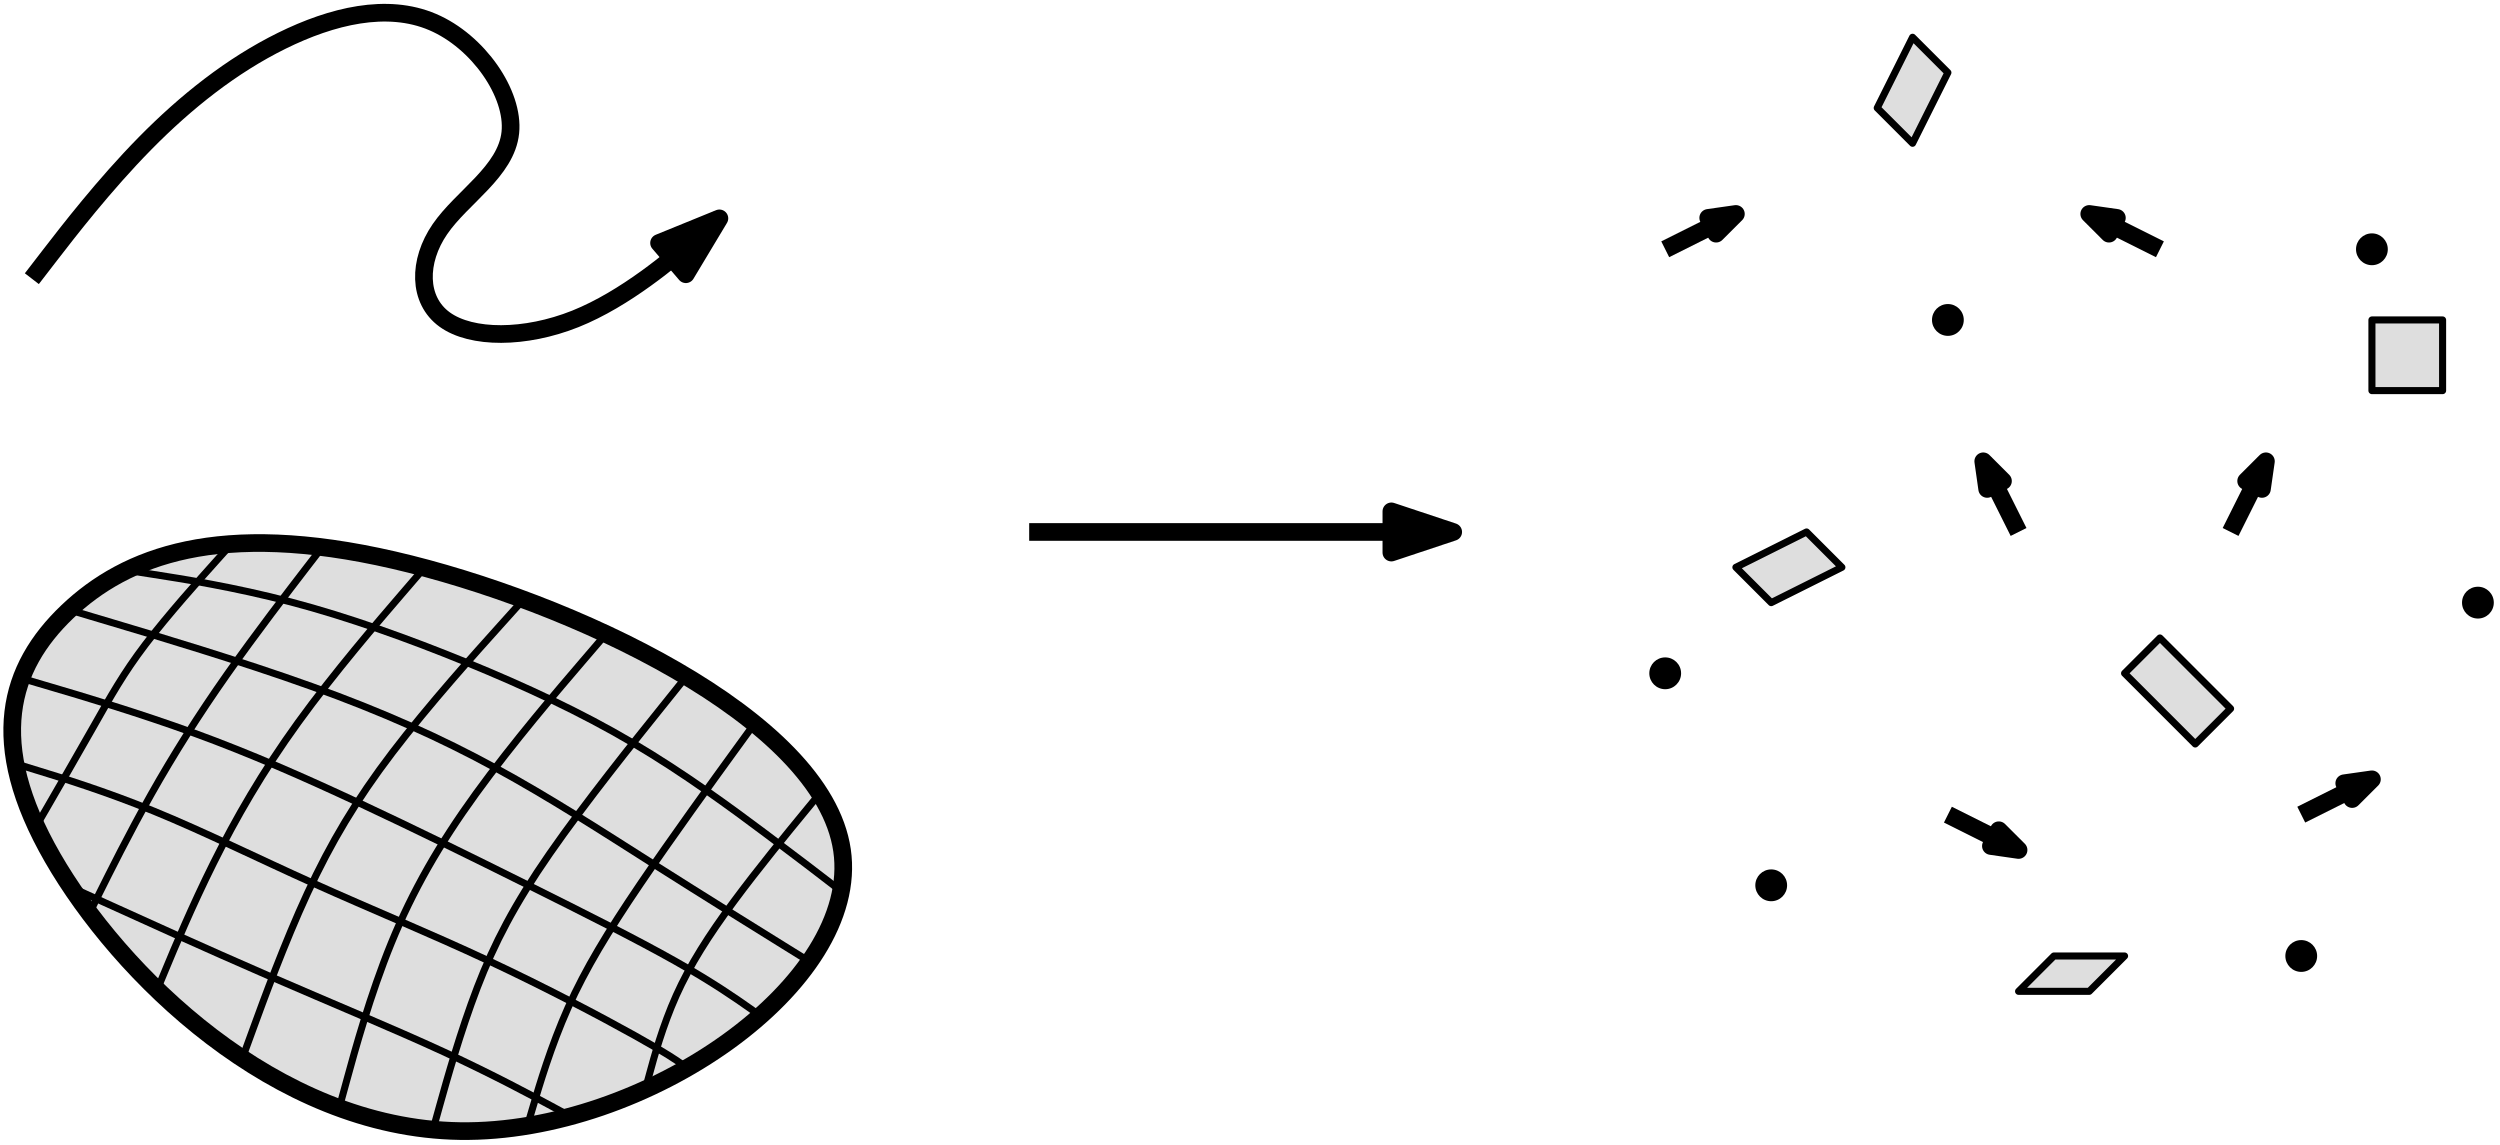
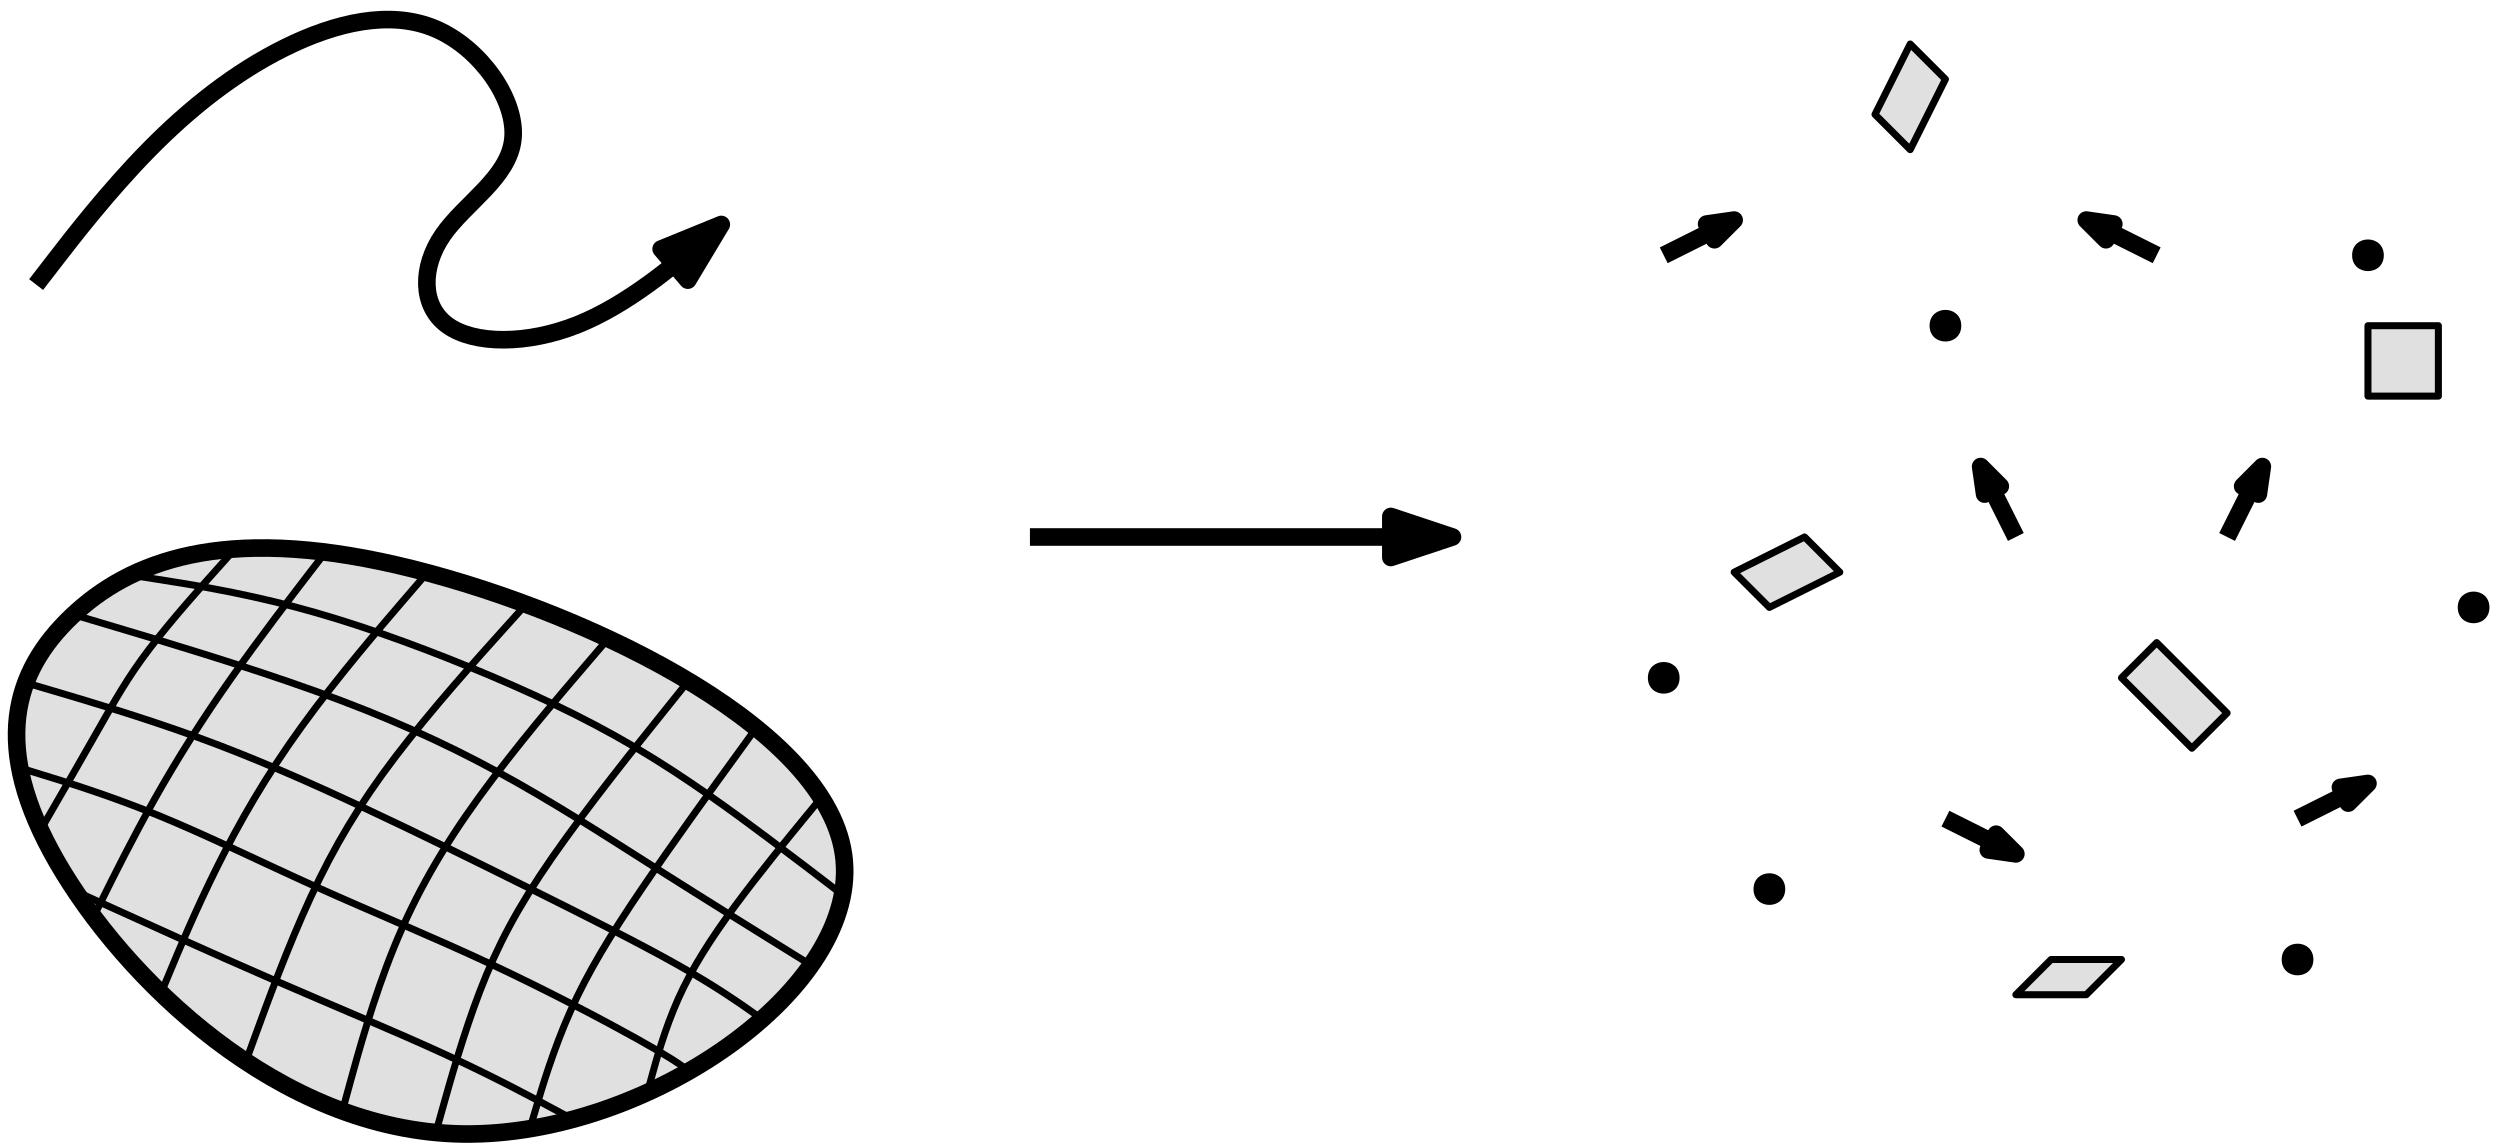
- <svg xmlns="http://www.w3.org/2000/svg" width="283.002pt" height="129.54pt" viewBox="0 0 283.002 129.54" version="1.1">
-   <defs>
-     <clipPath id="clip1">
-       <path d="M 0 60 L 97 60 L 97 129.539 L 0 129.539 Z M 0 60 " />
-     </clipPath>
-   </defs>
-   <g id="surface1">
-     <path style="fill:none;stroke-width:2;stroke-linecap:butt;stroke-linejoin:round;stroke:rgb(0%,0%,0%);stroke-opacity:1;stroke-miterlimit:10;" d="M 135.103 204.671 C 135.103 204.671 135.103 204.671 137.15 207.327 C 139.201 209.984 143.295 215.292 147.924 219.995 C 152.553 224.698 157.709 228.796 163.4 231.605 C 169.088 234.409 175.31 235.929 180.467 233.726 C 185.627 231.527 189.725 225.609 189.268 221.21 C 188.81 216.812 183.807 213.929 181.303 210.284 C 178.799 206.644 178.799 202.245 181.834 200.046 C 184.869 197.847 190.935 197.847 196.627 200.12 C 202.314 202.398 207.627 206.948 210.279 209.226 C 212.935 211.499 212.935 211.499 212.935 211.499 " transform="matrix(1,0,0,-1,-131.498,236.218)" />
-     <path style="fill-rule:evenodd;fill:rgb(0%,0%,0%);fill-opacity:1;stroke-width:2;stroke-linecap:butt;stroke-linejoin:round;stroke:rgb(0%,0%,0%);stroke-opacity:1;stroke-miterlimit:10;" d="M 212.935 211.499 L 206.103 208.714 L 209.139 205.175 Z M 212.935 211.499 " transform="matrix(1,0,0,-1,-131.498,236.218)" />
-     <path style=" stroke:none;fill-rule:evenodd;fill:rgb(87%,87%,87%);fill-opacity:1;" d="M 7.625 69.246 C 1.027 75.543 -1.555 84.039 5.957 97.09 C 13.469 110.137 31.066 127.738 52.078 128.039 C 73.094 128.344 97.52 111.352 95.32 96.254 C 93.121 81.156 64.293 67.961 44.57 63.406 C 24.848 58.855 14.227 62.953 7.625 69.246 Z M 7.625 69.246 " />
-     <g clip-path="url(#clip1)" clip-rule="nonzero">
-       <path style="fill:none;stroke-width:2;stroke-linecap:butt;stroke-linejoin:round;stroke:rgb(0%,0%,0%);stroke-opacity:1;stroke-miterlimit:10;" d="M 139.123 166.972 C 132.525 160.675 129.943 152.179 137.455 139.128 C 144.967 126.081 162.564 108.48 183.576 108.179 C 204.592 107.874 229.018 124.866 226.818 139.964 C 224.619 155.062 195.791 168.257 176.068 172.812 C 156.346 177.363 145.725 173.265 139.123 166.972 Z M 139.123 166.972 " transform="matrix(1,0,0,-1,-131.498,236.218)" />
-     </g>
-     <path style="fill:none;stroke-width:0.8;stroke-linecap:butt;stroke-linejoin:round;stroke:rgb(0%,0%,0%);stroke-opacity:1;stroke-miterlimit:10;" d="M 157.705 174.644 C 157.705 174.644 157.705 174.644 155.9 172.632 C 154.096 170.62 150.49 166.597 147.971 163.284 C 145.451 159.972 144.014 157.37 142.135 154.054 C 140.256 150.741 137.928 146.714 136.764 144.702 C 135.6 142.691 135.6 142.691 135.6 142.691 " transform="matrix(1,0,0,-1,-131.498,236.218)" />
-     <path style="fill:none;stroke-width:0.8;stroke-linecap:butt;stroke-linejoin:round;stroke:rgb(0%,0%,0%);stroke-opacity:1;stroke-miterlimit:10;" d="M 167.978 174.273 C 167.978 174.273 167.978 174.273 166.107 171.847 C 164.24 169.417 160.502 164.562 157.225 159.902 C 153.947 155.245 151.135 150.78 148.611 146.304 C 146.088 141.827 143.857 137.335 142.74 135.093 C 141.627 132.847 141.627 132.847 141.627 132.847 " transform="matrix(1,0,0,-1,-131.498,236.218)" />
-     <path style="fill:none;stroke-width:0.8;stroke-linecap:butt;stroke-linejoin:round;stroke:rgb(0%,0%,0%);stroke-opacity:1;stroke-miterlimit:10;" d="M 179.537 171.945 C 179.537 171.945 179.537 171.945 176.986 168.98 C 174.435 166.015 169.334 160.081 165.268 154.46 C 161.197 148.839 158.166 143.53 155.674 138.534 C 153.185 133.538 151.236 128.859 150.264 126.515 C 149.291 124.175 149.291 124.175 149.291 124.175 " transform="matrix(1,0,0,-1,-131.498,236.218)" />
-     <path style="fill:none;stroke-width:0.8;stroke-linecap:butt;stroke-linejoin:round;stroke:rgb(0%,0%,0%);stroke-opacity:1;stroke-miterlimit:10;" d="M 190.76 168.355 C 190.76 168.355 190.76 168.355 188.084 165.378 C 185.408 162.405 180.057 156.456 175.935 151.054 C 171.818 145.652 168.935 140.796 166.307 135.113 C 163.678 129.429 161.303 122.917 160.115 119.659 C 158.928 116.406 158.928 116.406 158.928 116.406 " transform="matrix(1,0,0,-1,-131.498,236.218)" />
-     <path style="fill:none;stroke-width:0.8;stroke-linecap:butt;stroke-linejoin:round;stroke:rgb(0%,0%,0%);stroke-opacity:1;stroke-miterlimit:10;" d="M 200.1 164.452 C 200.1 164.452 200.1 164.452 197.459 161.37 C 194.818 158.288 189.541 152.12 185.385 146.382 C 181.228 140.648 178.193 135.335 175.799 129.476 C 173.404 123.616 171.646 117.206 170.771 113.999 C 169.893 110.796 169.893 110.796 169.893 110.796 " transform="matrix(1,0,0,-1,-131.498,236.218)" />
-     <path style="fill:none;stroke-width:0.8;stroke-linecap:butt;stroke-linejoin:round;stroke:rgb(0%,0%,0%);stroke-opacity:1;stroke-miterlimit:10;" d="M 209.201 159.644 C 209.201 159.644 209.201 159.644 206.334 156.07 C 203.467 152.499 197.732 145.359 193.728 139.589 C 189.725 133.82 187.447 129.417 185.533 124.441 C 183.619 119.46 182.064 113.902 181.287 111.124 C 180.514 108.347 180.514 108.347 180.514 108.347 " transform="matrix(1,0,0,-1,-131.498,236.218)" />
-     <path style="fill:none;stroke-width:0.8;stroke-linecap:butt;stroke-linejoin:round;stroke:rgb(0%,0%,0%);stroke-opacity:1;stroke-miterlimit:10;" d="M 216.908 154.308 C 216.908 154.308 216.908 154.308 214.576 151.097 C 212.244 147.882 207.584 141.456 203.963 136.12 C 200.346 130.784 197.764 126.534 195.81 122.159 C 193.857 117.784 192.529 113.281 191.865 111.031 C 191.201 108.777 191.201 108.777 191.201 108.777 " transform="matrix(1,0,0,-1,-131.498,236.218)" />
-     <path style="fill:none;stroke-width:0.8;stroke-linecap:butt;stroke-linejoin:round;stroke:rgb(0%,0%,0%);stroke-opacity:1;stroke-miterlimit:10;" d="M 224.295 146.386 C 224.295 146.386 224.295 146.386 222.553 144.269 C 220.81 142.148 217.326 137.905 214.525 134.116 C 211.721 130.327 209.6 126.991 208.049 123.531 C 206.498 120.07 205.521 116.484 205.037 114.691 C 204.549 112.898 204.549 112.898 204.549 112.898 " transform="matrix(1,0,0,-1,-131.498,236.218)" />
-     <path style="fill:none;stroke-width:0.8;stroke-linecap:butt;stroke-linejoin:round;stroke:rgb(0%,0%,0%);stroke-opacity:1;stroke-miterlimit:10;" d="M 145.853 171.663 C 145.853 171.663 145.853 171.663 148.889 171.191 C 151.924 170.718 157.99 169.773 164.447 168.07 C 170.904 166.37 177.748 163.917 184.338 161.222 C 190.928 158.523 197.26 155.581 203.107 152.132 C 208.959 148.683 214.326 144.722 218.178 141.839 C 222.029 138.956 224.365 137.155 225.533 136.253 C 226.701 135.351 226.701 135.351 226.701 135.351 " transform="matrix(1,0,0,-1,-131.498,236.218)" />
-     <path style="fill:none;stroke-width:0.8;stroke-linecap:butt;stroke-linejoin:round;stroke:rgb(0%,0%,0%);stroke-opacity:1;stroke-miterlimit:10;" d="M 139.346 167.179 C 139.346 167.179 139.346 167.179 144.178 165.738 C 149.01 164.296 158.678 161.417 166.768 158.511 C 174.857 155.605 181.377 152.667 187.564 149.3 C 193.752 145.929 199.615 142.128 205.486 138.402 C 211.361 134.671 217.252 131.019 220.193 129.191 C 223.139 127.363 223.139 127.363 223.139 127.363 " transform="matrix(1,0,0,-1,-131.498,236.218)" />
-     <path style="fill:none;stroke-width:0.8;stroke-linecap:butt;stroke-linejoin:round;stroke:rgb(0%,0%,0%);stroke-opacity:1;stroke-miterlimit:10;" d="M 133.928 159.437 C 133.928 159.437 133.928 159.437 137.24 158.46 C 140.557 157.484 147.182 155.527 153.533 153.21 C 159.885 150.894 165.959 148.214 172.217 145.288 C 178.475 142.363 184.916 139.191 191.193 136.066 C 197.471 132.941 203.584 129.87 207.951 127.406 C 212.322 124.941 214.951 123.085 216.268 122.159 C 217.58 121.234 217.58 121.234 217.58 121.234 " transform="matrix(1,0,0,-1,-131.498,236.218)" />
-     <path style="fill:none;stroke-width:0.8;stroke-linecap:butt;stroke-linejoin:round;stroke:rgb(0%,0%,0%);stroke-opacity:1;stroke-miterlimit:10;" d="M 133.244 149.769 C 133.244 149.769 133.244 149.769 135.771 148.995 C 138.299 148.222 143.35 146.671 148.935 144.39 C 154.521 142.105 160.635 139.081 167.057 136.191 C 173.475 133.304 180.197 130.546 186.725 127.495 C 193.252 124.441 199.584 121.097 203.31 119.019 C 207.037 116.941 208.162 116.132 208.728 115.73 C 209.291 115.327 209.291 115.327 209.291 115.327 " transform="matrix(1,0,0,-1,-131.498,236.218)" />
-     <path style="fill:none;stroke-width:0.8;stroke-linecap:butt;stroke-linejoin:round;stroke:rgb(0%,0%,0%);stroke-opacity:1;stroke-miterlimit:10;" d="M 139.545 135.777 C 139.545 135.777 139.545 135.777 143.334 134.054 C 147.119 132.331 154.693 128.89 161.932 125.745 C 169.17 122.601 176.072 119.757 181.705 117.156 C 187.342 114.558 191.709 112.198 193.893 111.023 C 196.076 109.843 196.076 109.843 196.076 109.843 " transform="matrix(1,0,0,-1,-131.498,236.218)" />
-     <path style="fill:none;stroke-width:2;stroke-linecap:butt;stroke-linejoin:round;stroke:rgb(0%,0%,0%);stroke-opacity:1;stroke-miterlimit:10;" d="M 248.002 175.999 L 296.002 175.999 " transform="matrix(1,0,0,-1,-131.498,236.218)" />
-     <path style="fill-rule:evenodd;fill:rgb(0%,0%,0%);fill-opacity:1;stroke-width:2;stroke-linecap:butt;stroke-linejoin:round;stroke:rgb(0%,0%,0%);stroke-opacity:1;stroke-miterlimit:10;" d="M 296.002 175.999 L 289.002 178.331 L 289.002 173.667 Z M 296.002 175.999 " transform="matrix(1,0,0,-1,-131.498,236.218)" />
-     <path style="fill:none;stroke-width:2;stroke-linecap:butt;stroke-linejoin:round;stroke:rgb(0%,0%,0%);stroke-opacity:1;stroke-miterlimit:10;" d="M 320.002 207.999 L 328.002 211.999 " transform="matrix(1,0,0,-1,-131.498,236.218)" />
-     <path style="fill-rule:evenodd;fill:rgb(0%,0%,0%);fill-opacity:1;stroke-width:2;stroke-linecap:butt;stroke-linejoin:round;stroke:rgb(0%,0%,0%);stroke-opacity:1;stroke-miterlimit:10;" d="M 328.002 211.999 L 324.869 211.554 L 325.764 209.765 Z M 328.002 211.999 " transform="matrix(1,0,0,-1,-131.498,236.218)" />
-     <path style="fill:none;stroke-width:2;stroke-linecap:butt;stroke-linejoin:round;stroke:rgb(0%,0%,0%);stroke-opacity:1;stroke-miterlimit:10;" d="M 352.002 143.999 L 360.002 139.999 " transform="matrix(1,0,0,-1,-131.498,236.218)" />
-     <path style="fill-rule:evenodd;fill:rgb(0%,0%,0%);fill-opacity:1;stroke-width:2;stroke-linecap:butt;stroke-linejoin:round;stroke:rgb(0%,0%,0%);stroke-opacity:1;stroke-miterlimit:10;" d="M 360.002 139.999 L 357.764 142.234 L 356.869 140.448 Z M 360.002 139.999 " transform="matrix(1,0,0,-1,-131.498,236.218)" />
-     <path style="fill:none;stroke-width:2;stroke-linecap:butt;stroke-linejoin:round;stroke:rgb(0%,0%,0%);stroke-opacity:1;stroke-miterlimit:10;" d="M 384.002 175.999 L 388.002 183.999 " transform="matrix(1,0,0,-1,-131.498,236.218)" />
-     <path style="fill-rule:evenodd;fill:rgb(0%,0%,0%);fill-opacity:1;stroke-width:2;stroke-linecap:butt;stroke-linejoin:round;stroke:rgb(0%,0%,0%);stroke-opacity:1;stroke-miterlimit:10;" d="M 388.002 183.999 L 385.764 181.765 L 387.553 180.87 Z M 388.002 183.999 " transform="matrix(1,0,0,-1,-131.498,236.218)" />
-     <path style="fill:none;stroke-width:2;stroke-linecap:butt;stroke-linejoin:round;stroke:rgb(0%,0%,0%);stroke-opacity:1;stroke-miterlimit:10;" d="M 360.002 175.999 L 356.002 183.999 " transform="matrix(1,0,0,-1,-131.498,236.218)" />
-     <path style="fill-rule:evenodd;fill:rgb(0%,0%,0%);fill-opacity:1;stroke-width:2;stroke-linecap:butt;stroke-linejoin:round;stroke:rgb(0%,0%,0%);stroke-opacity:1;stroke-miterlimit:10;" d="M 356.002 183.999 L 356.447 180.87 L 358.236 181.765 Z M 356.002 183.999 " transform="matrix(1,0,0,-1,-131.498,236.218)" />
-     <path style="fill:none;stroke-width:2;stroke-linecap:butt;stroke-linejoin:round;stroke:rgb(0%,0%,0%);stroke-opacity:1;stroke-miterlimit:10;" d="M 376.002 207.999 L 368.002 211.999 " transform="matrix(1,0,0,-1,-131.498,236.218)" />
-     <path style="fill-rule:evenodd;fill:rgb(0%,0%,0%);fill-opacity:1;stroke-width:2;stroke-linecap:butt;stroke-linejoin:round;stroke:rgb(0%,0%,0%);stroke-opacity:1;stroke-miterlimit:10;" d="M 368.002 211.999 L 370.236 209.765 L 371.131 211.554 Z M 368.002 211.999 " transform="matrix(1,0,0,-1,-131.498,236.218)" />
-     <path style="fill:none;stroke-width:2;stroke-linecap:butt;stroke-linejoin:round;stroke:rgb(0%,0%,0%);stroke-opacity:1;stroke-miterlimit:10;" d="M 392.002 143.999 L 400.002 147.999 " transform="matrix(1,0,0,-1,-131.498,236.218)" />
-     <path style="fill-rule:evenodd;fill:rgb(0%,0%,0%);fill-opacity:1;stroke-width:2;stroke-linecap:butt;stroke-linejoin:round;stroke:rgb(0%,0%,0%);stroke-opacity:1;stroke-miterlimit:10;" d="M 400.002 147.999 L 396.869 147.554 L 397.764 145.765 Z M 400.002 147.999 " transform="matrix(1,0,0,-1,-131.498,236.218)" />
-     <path style="fill-rule:evenodd;fill:rgb(87%,87%,87%);fill-opacity:1;stroke-width:0.8;stroke-linecap:butt;stroke-linejoin:round;stroke:rgb(0%,0%,0%);stroke-opacity:1;stroke-miterlimit:10;" d="M 328.002 171.999 L 336.002 175.999 L 340.002 171.999 L 332.002 167.999 Z M 328.002 171.999 " transform="matrix(1,0,0,-1,-131.498,236.218)" />
-     <path style="fill-rule:evenodd;fill:rgb(87%,87%,87%);fill-opacity:1;stroke-width:0.8;stroke-linecap:butt;stroke-linejoin:round;stroke:rgb(0%,0%,0%);stroke-opacity:1;stroke-miterlimit:10;" d="M 348.002 219.999 L 344.002 223.999 L 348.002 231.999 L 352.002 227.999 Z M 348.002 219.999 " transform="matrix(1,0,0,-1,-131.498,236.218)" />
-     <path style="fill-rule:evenodd;fill:rgb(87%,87%,87%);fill-opacity:1;stroke-width:0.8;stroke-linecap:butt;stroke-linejoin:round;stroke:rgb(0%,0%,0%);stroke-opacity:1;stroke-miterlimit:10;" d="M 400.002 191.999 L 400.002 199.999 L 408.002 199.999 L 408.002 191.999 Z M 400.002 191.999 " transform="matrix(1,0,0,-1,-131.498,236.218)" />
-     <path style="fill-rule:evenodd;fill:rgb(87%,87%,87%);fill-opacity:1;stroke-width:0.8;stroke-linecap:butt;stroke-linejoin:round;stroke:rgb(0%,0%,0%);stroke-opacity:1;stroke-miterlimit:10;" d="M 380.002 151.999 L 372.002 159.999 L 376.002 163.999 L 384.002 155.999 Z M 380.002 151.999 " transform="matrix(1,0,0,-1,-131.498,236.218)" />
-     <path style="fill-rule:evenodd;fill:rgb(87%,87%,87%);fill-opacity:1;stroke-width:0.8;stroke-linecap:butt;stroke-linejoin:round;stroke:rgb(0%,0%,0%);stroke-opacity:1;stroke-miterlimit:10;" d="M 360.002 123.999 L 364.002 127.999 L 372.002 127.999 L 368.002 123.999 Z M 360.002 123.999 " transform="matrix(1,0,0,-1,-131.498,236.218)" />
-     <path style=" stroke:none;fill-rule:evenodd;fill:rgb(0%,0%,0%);fill-opacity:1;" d="M 190.004 76.219 C 190.004 75.391 189.328 74.719 188.504 74.719 C 187.676 74.719 187.004 75.391 187.004 76.219 C 187.004 77.047 187.676 77.719 188.504 77.719 C 189.328 77.719 190.004 77.047 190.004 76.219 " />
-     <path style=" stroke:none;fill-rule:evenodd;fill:rgb(0%,0%,0%);fill-opacity:1;" d="M 190.301 76.219 C 190.301 75.223 189.496 74.418 188.504 74.418 C 187.508 74.418 186.703 75.223 186.703 76.219 C 186.703 77.211 187.508 78.02 188.504 78.02 C 189.496 78.02 190.301 77.211 190.301 76.219 M 189.703 76.219 C 189.703 75.555 189.164 75.02 188.504 75.02 C 187.84 75.02 187.301 75.555 187.301 76.219 C 187.301 76.883 187.84 77.418 188.504 77.418 C 189.164 77.418 189.703 76.883 189.703 76.219 " />
-     <path style=" stroke:none;fill-rule:evenodd;fill:rgb(0%,0%,0%);fill-opacity:1;" d="M 202.004 100.219 C 202.004 99.391 201.328 98.719 200.504 98.719 C 199.676 98.719 199.004 99.391 199.004 100.219 C 199.004 101.047 199.676 101.719 200.504 101.719 C 201.328 101.719 202.004 101.047 202.004 100.219 " />
-     <path style=" stroke:none;fill-rule:evenodd;fill:rgb(0%,0%,0%);fill-opacity:1;" d="M 202.301 100.219 C 202.301 99.223 201.496 98.418 200.504 98.418 C 199.508 98.418 198.703 99.223 198.703 100.219 C 198.703 101.211 199.508 102.02 200.504 102.02 C 201.496 102.02 202.301 101.211 202.301 100.219 M 201.703 100.219 C 201.703 99.555 201.164 99.02 200.504 99.02 C 199.84 99.02 199.301 99.555 199.301 100.219 C 199.301 100.883 199.84 101.418 200.504 101.418 C 201.164 101.418 201.703 100.883 201.703 100.219 " />
-     <path style=" stroke:none;fill-rule:evenodd;fill:rgb(0%,0%,0%);fill-opacity:1;" d="M 262.004 108.219 C 262.004 107.391 261.328 106.719 260.504 106.719 C 259.676 106.719 259.004 107.391 259.004 108.219 C 259.004 109.047 259.676 109.719 260.504 109.719 C 261.328 109.719 262.004 109.047 262.004 108.219 " />
-     <path style=" stroke:none;fill-rule:evenodd;fill:rgb(0%,0%,0%);fill-opacity:1;" d="M 262.301 108.219 C 262.301 107.223 261.496 106.418 260.504 106.418 C 259.508 106.418 258.703 107.223 258.703 108.219 C 258.703 109.211 259.508 110.02 260.504 110.02 C 261.496 110.02 262.301 109.211 262.301 108.219 M 261.703 108.219 C 261.703 107.555 261.164 107.02 260.504 107.02 C 259.84 107.02 259.301 107.555 259.301 108.219 C 259.301 108.883 259.84 109.418 260.504 109.418 C 261.164 109.418 261.703 108.883 261.703 108.219 " />
-     <path style=" stroke:none;fill-rule:evenodd;fill:rgb(0%,0%,0%);fill-opacity:1;" d="M 282.004 68.219 C 282.004 67.391 281.328 66.719 280.504 66.719 C 279.676 66.719 279.004 67.391 279.004 68.219 C 279.004 69.047 279.676 69.719 280.504 69.719 C 281.328 69.719 282.004 69.047 282.004 68.219 " />
-     <path style=" stroke:none;fill-rule:evenodd;fill:rgb(0%,0%,0%);fill-opacity:1;" d="M 282.301 68.219 C 282.301 67.223 281.496 66.418 280.504 66.418 C 279.508 66.418 278.703 67.223 278.703 68.219 C 278.703 69.211 279.508 70.02 280.504 70.02 C 281.496 70.02 282.301 69.211 282.301 68.219 M 281.703 68.219 C 281.703 67.555 281.164 67.02 280.504 67.02 C 279.84 67.02 279.301 67.555 279.301 68.219 C 279.301 68.883 279.84 69.418 280.504 69.418 C 281.164 69.418 281.703 68.883 281.703 68.219 " />
-     <path style=" stroke:none;fill-rule:evenodd;fill:rgb(0%,0%,0%);fill-opacity:1;" d="M 270.004 28.219 C 270.004 27.391 269.328 26.719 268.504 26.719 C 267.676 26.719 267.004 27.391 267.004 28.219 C 267.004 29.047 267.676 29.719 268.504 29.719 C 269.328 29.719 270.004 29.047 270.004 28.219 " />
-     <path style=" stroke:none;fill-rule:evenodd;fill:rgb(0%,0%,0%);fill-opacity:1;" d="M 270.301 28.219 C 270.301 27.223 269.496 26.418 268.504 26.418 C 267.508 26.418 266.703 27.223 266.703 28.219 C 266.703 29.211 267.508 30.02 268.504 30.02 C 269.496 30.02 270.301 29.211 270.301 28.219 M 269.703 28.219 C 269.703 27.555 269.164 27.02 268.504 27.02 C 267.84 27.02 267.301 27.555 267.301 28.219 C 267.301 28.883 267.84 29.418 268.504 29.418 C 269.164 29.418 269.703 28.883 269.703 28.219 " />
-     <path style=" stroke:none;fill-rule:evenodd;fill:rgb(0%,0%,0%);fill-opacity:1;" d="M 222.004 36.219 C 222.004 35.391 221.328 34.719 220.504 34.719 C 219.676 34.719 219.004 35.391 219.004 36.219 C 219.004 37.047 219.676 37.719 220.504 37.719 C 221.328 37.719 222.004 37.047 222.004 36.219 " />
-     <path style=" stroke:none;fill-rule:evenodd;fill:rgb(0%,0%,0%);fill-opacity:1;" d="M 222.301 36.219 C 222.301 35.223 221.496 34.418 220.504 34.418 C 219.508 34.418 218.703 35.223 218.703 36.219 C 218.703 37.211 219.508 38.02 220.504 38.02 C 221.496 38.02 222.301 37.211 222.301 36.219 M 221.703 36.219 C 221.703 35.555 221.164 35.02 220.504 35.02 C 219.84 35.02 219.301 35.555 219.301 36.219 C 219.301 36.883 219.84 37.418 220.504 37.418 C 221.164 37.418 221.703 36.883 221.703 36.219 " />
+ <svg xmlns="http://www.w3.org/2000/svg" width="284pt" height="130pt" viewBox="0 0 284 130" version="1.1">
+   <g id="surface35202">
+     <path style="fill:none;stroke-width:2;stroke-linecap:butt;stroke-linejoin:round;stroke:rgb(0%,0%,0%);stroke-opacity:1;stroke-miterlimit:10;" d="M 135.102 204.672 C 135.102 204.672 135.102 204.672 137.152 207.328 C 139.199 209.984 143.297 215.293 147.926 219.996 C 152.551 224.699 157.711 228.797 163.398 231.602 C 169.09 234.41 175.309 235.926 180.469 233.727 C 185.625 231.527 189.723 225.609 189.266 221.211 C 188.812 216.809 183.805 213.926 181.301 210.285 C 178.801 206.645 178.801 202.246 181.832 200.047 C 184.867 197.844 190.938 197.844 196.625 200.121 C 202.316 202.398 207.625 206.949 210.281 209.223 C 212.938 211.5 212.938 211.5 212.938 211.5 " transform="matrix(1,0,0,-1,-131,237)" />
+     <path style="fill-rule:evenodd;fill:rgb(0%,0%,0%);fill-opacity:1;stroke-width:2;stroke-linecap:butt;stroke-linejoin:round;stroke:rgb(0%,0%,0%);stroke-opacity:1;stroke-miterlimit:10;" d="M 212.938 211.5 L 206.105 208.715 L 209.137 205.176 Z M 212.938 211.5 " transform="matrix(1,0,0,-1,-131,237)" />
+     <path style="fill-rule:evenodd;fill:rgb(87.8%,87.8%,87.8%);fill-opacity:1;stroke-width:2;stroke-linecap:butt;stroke-linejoin:round;stroke:rgb(0%,0%,0%);stroke-opacity:1;stroke-miterlimit:10;" d="M 139.125 166.969 C 132.523 160.672 129.945 152.176 137.453 139.129 C 144.965 126.082 162.562 108.48 183.578 108.18 C 204.59 107.875 229.02 124.867 226.82 139.965 C 224.617 155.059 195.793 168.258 176.066 172.812 C 156.344 177.363 145.723 173.266 139.125 166.969 Z M 139.125 166.969 " transform="matrix(1,0,0,-1,-131,237)" />
+     <path style="fill:none;stroke-width:0.8;stroke-linecap:butt;stroke-linejoin:round;stroke:rgb(0%,0%,0%);stroke-opacity:1;stroke-miterlimit:10;" d="M 157.703 174.641 C 157.703 174.641 157.703 174.641 155.902 172.629 C 154.098 170.621 150.492 166.598 147.969 163.285 C 145.449 159.973 144.016 157.367 142.133 154.055 C 140.254 150.742 137.926 146.715 136.762 144.703 C 135.598 142.691 135.598 142.691 135.598 142.691 " transform="matrix(1,0,0,-1,-131,237)" />
+     <path style="fill:none;stroke-width:0.8;stroke-linecap:butt;stroke-linejoin:round;stroke:rgb(0%,0%,0%);stroke-opacity:1;stroke-miterlimit:10;" d="M 167.977 174.273 C 167.977 174.273 167.977 174.273 166.109 171.848 C 164.242 169.418 160.504 164.562 157.227 159.902 C 153.949 155.242 151.133 150.781 148.609 146.305 C 146.086 141.828 143.855 137.336 142.742 135.09 C 141.625 132.848 141.625 132.848 141.625 132.848 " transform="matrix(1,0,0,-1,-131,237)" />
+     <path style="fill:none;stroke-width:0.8;stroke-linecap:butt;stroke-linejoin:round;stroke:rgb(0%,0%,0%);stroke-opacity:1;stroke-miterlimit:10;" d="M 179.535 171.945 C 179.535 171.945 179.535 171.945 176.988 168.98 C 174.438 166.012 169.336 160.082 165.266 154.461 C 161.199 148.84 158.164 143.527 155.676 138.535 C 153.184 133.539 151.238 128.855 150.266 126.516 C 149.293 124.176 149.293 124.176 149.293 124.176 " transform="matrix(1,0,0,-1,-131,237)" />
+     <path style="fill:none;stroke-width:0.8;stroke-linecap:butt;stroke-linejoin:round;stroke:rgb(0%,0%,0%);stroke-opacity:1;stroke-miterlimit:10;" d="M 190.762 168.352 C 190.762 168.352 190.762 168.352 188.086 165.379 C 185.406 162.406 180.055 156.457 175.938 151.055 C 171.82 145.652 168.938 140.797 166.309 135.113 C 163.68 129.43 161.301 122.918 160.113 119.66 C 158.926 116.406 158.926 116.406 158.926 116.406 " transform="matrix(1,0,0,-1,-131,237)" />
+     <path style="fill:none;stroke-width:0.8;stroke-linecap:butt;stroke-linejoin:round;stroke:rgb(0%,0%,0%);stroke-opacity:1;stroke-miterlimit:10;" d="M 200.098 164.453 C 200.098 164.453 200.098 164.453 197.461 161.371 C 194.82 158.285 189.539 152.121 185.383 146.383 C 181.227 140.645 178.191 135.336 175.797 129.477 C 173.402 123.617 171.648 117.207 170.77 114 C 169.895 110.797 169.895 110.797 169.895 110.797 " transform="matrix(1,0,0,-1,-131,237)" />
+     <path style="fill:none;stroke-width:0.8;stroke-linecap:butt;stroke-linejoin:round;stroke:rgb(0%,0%,0%);stroke-opacity:1;stroke-miterlimit:10;" d="M 209.203 159.641 C 209.203 159.641 209.203 159.641 206.336 156.07 C 203.469 152.5 197.734 145.359 193.727 139.59 C 189.723 133.82 187.445 129.418 185.531 124.441 C 183.617 119.461 182.066 113.902 181.289 111.125 C 180.512 108.344 180.512 108.344 180.512 108.344 " transform="matrix(1,0,0,-1,-131,237)" />
+     <path style="fill:none;stroke-width:0.8;stroke-linecap:butt;stroke-linejoin:round;stroke:rgb(0%,0%,0%);stroke-opacity:1;stroke-miterlimit:10;" d="M 216.906 154.309 C 216.906 154.309 216.906 154.309 214.578 151.094 C 212.246 147.883 207.586 141.457 203.965 136.121 C 200.344 130.785 197.766 126.535 195.812 122.16 C 193.855 117.785 192.527 113.281 191.863 111.027 C 191.199 108.777 191.199 108.777 191.199 108.777 " transform="matrix(1,0,0,-1,-131,237)" />
+     <path style="fill:none;stroke-width:0.8;stroke-linecap:butt;stroke-linejoin:round;stroke:rgb(0%,0%,0%);stroke-opacity:1;stroke-miterlimit:10;" d="M 224.293 146.387 C 224.293 146.387 224.293 146.387 222.551 144.266 C 220.812 142.148 217.328 137.906 214.523 134.117 C 211.723 130.328 209.598 126.992 208.047 123.531 C 206.5 120.066 205.523 116.484 205.035 114.691 C 204.547 112.898 204.547 112.898 204.547 112.898 " transform="matrix(1,0,0,-1,-131,237)" />
+     <path style="fill:none;stroke-width:0.8;stroke-linecap:butt;stroke-linejoin:round;stroke:rgb(0%,0%,0%);stroke-opacity:1;stroke-miterlimit:10;" d="M 145.855 171.664 C 145.855 171.664 145.855 171.664 148.891 171.191 C 151.922 170.719 157.992 169.77 164.445 168.07 C 170.902 166.371 177.746 163.918 184.336 161.223 C 190.926 158.523 197.258 155.582 203.109 152.133 C 208.961 148.68 214.328 144.723 218.18 141.84 C 222.031 138.957 224.367 137.152 225.535 136.254 C 226.699 135.352 226.699 135.352 226.699 135.352 " transform="matrix(1,0,0,-1,-131,237)" />
+     <path style="fill:none;stroke-width:0.8;stroke-linecap:butt;stroke-linejoin:round;stroke:rgb(0%,0%,0%);stroke-opacity:1;stroke-miterlimit:10;" d="M 139.344 167.18 C 139.344 167.18 139.344 167.18 144.18 165.738 C 149.012 164.297 158.676 161.418 166.766 158.512 C 174.859 155.602 181.375 152.668 187.562 149.297 C 193.754 145.93 199.613 142.129 205.488 138.398 C 211.363 134.672 217.25 131.016 220.191 129.191 C 223.137 127.363 223.137 127.363 223.137 127.363 " transform="matrix(1,0,0,-1,-131,237)" />
+     <path style="fill:none;stroke-width:0.8;stroke-linecap:butt;stroke-linejoin:round;stroke:rgb(0%,0%,0%);stroke-opacity:1;stroke-miterlimit:10;" d="M 133.926 159.438 C 133.926 159.438 133.926 159.438 137.242 158.461 C 140.555 157.48 147.184 155.527 153.535 153.211 C 159.887 150.895 165.961 148.215 172.219 145.289 C 178.477 142.363 184.914 139.188 191.191 136.066 C 197.469 132.941 203.582 129.867 207.953 127.406 C 212.324 124.941 214.953 123.086 216.266 122.16 C 217.578 121.23 217.578 121.23 217.578 121.23 " transform="matrix(1,0,0,-1,-131,237)" />
+     <path style="fill:none;stroke-width:0.8;stroke-linecap:butt;stroke-linejoin:round;stroke:rgb(0%,0%,0%);stroke-opacity:1;stroke-miterlimit:10;" d="M 133.242 149.77 C 133.242 149.77 133.242 149.77 135.77 148.996 C 138.297 148.219 143.352 146.672 148.938 144.387 C 154.52 142.102 160.637 139.082 167.055 136.191 C 173.473 133.305 180.195 130.547 186.723 127.496 C 193.25 124.441 199.582 121.094 203.309 119.02 C 207.039 116.941 208.164 116.133 208.727 115.73 C 209.289 115.328 209.289 115.328 209.289 115.328 " transform="matrix(1,0,0,-1,-131,237)" />
+     <path style="fill:none;stroke-width:0.8;stroke-linecap:butt;stroke-linejoin:round;stroke:rgb(0%,0%,0%);stroke-opacity:1;stroke-miterlimit:10;" d="M 139.543 135.777 C 139.543 135.777 139.543 135.777 143.332 134.055 C 147.121 132.332 154.695 128.887 161.934 125.746 C 169.172 122.602 176.07 119.758 181.707 117.156 C 187.34 114.559 191.707 112.199 193.895 111.02 C 196.078 109.844 196.078 109.844 196.078 109.844 " transform="matrix(1,0,0,-1,-131,237)" />
+     <path style="fill:none;stroke-width:2;stroke-linecap:butt;stroke-linejoin:round;stroke:rgb(0%,0%,0%);stroke-opacity:1;stroke-miterlimit:10;" d="M 248 176 L 296 176 " transform="matrix(1,0,0,-1,-131,237)" />
+     <path style="fill-rule:evenodd;fill:rgb(0%,0%,0%);fill-opacity:1;stroke-width:2;stroke-linecap:butt;stroke-linejoin:round;stroke:rgb(0%,0%,0%);stroke-opacity:1;stroke-miterlimit:10;" d="M 296 176 L 289 178.332 L 289 173.668 Z M 296 176 " transform="matrix(1,0,0,-1,-131,237)" />
+     <path style="fill:none;stroke-width:2;stroke-linecap:butt;stroke-linejoin:round;stroke:rgb(0%,0%,0%);stroke-opacity:1;stroke-miterlimit:10;" d="M 320 208 L 328 212 " transform="matrix(1,0,0,-1,-131,237)" />
+     <path style="fill-rule:evenodd;fill:rgb(0%,0%,0%);fill-opacity:1;stroke-width:2;stroke-linecap:butt;stroke-linejoin:round;stroke:rgb(0%,0%,0%);stroke-opacity:1;stroke-miterlimit:10;" d="M 328 212 L 324.871 211.551 L 325.762 209.766 Z M 328 212 " transform="matrix(1,0,0,-1,-131,237)" />
+     <path style="fill:none;stroke-width:2;stroke-linecap:butt;stroke-linejoin:round;stroke:rgb(0%,0%,0%);stroke-opacity:1;stroke-miterlimit:10;" d="M 352 144 L 360 140 " transform="matrix(1,0,0,-1,-131,237)" />
+     <path style="fill-rule:evenodd;fill:rgb(0%,0%,0%);fill-opacity:1;stroke-width:2;stroke-linecap:butt;stroke-linejoin:round;stroke:rgb(0%,0%,0%);stroke-opacity:1;stroke-miterlimit:10;" d="M 360 140 L 357.762 142.234 L 356.871 140.449 Z M 360 140 " transform="matrix(1,0,0,-1,-131,237)" />
+     <path style="fill:none;stroke-width:2;stroke-linecap:butt;stroke-linejoin:round;stroke:rgb(0%,0%,0%);stroke-opacity:1;stroke-miterlimit:10;" d="M 384 176 L 388 184 " transform="matrix(1,0,0,-1,-131,237)" />
+     <path style="fill-rule:evenodd;fill:rgb(0%,0%,0%);fill-opacity:1;stroke-width:2;stroke-linecap:butt;stroke-linejoin:round;stroke:rgb(0%,0%,0%);stroke-opacity:1;stroke-miterlimit:10;" d="M 388 184 L 385.766 181.762 L 387.551 180.871 Z M 388 184 " transform="matrix(1,0,0,-1,-131,237)" />
+     <path style="fill:none;stroke-width:2;stroke-linecap:butt;stroke-linejoin:round;stroke:rgb(0%,0%,0%);stroke-opacity:1;stroke-miterlimit:10;" d="M 360 176 L 356 184 " transform="matrix(1,0,0,-1,-131,237)" />
+     <path style="fill-rule:evenodd;fill:rgb(0%,0%,0%);fill-opacity:1;stroke-width:2;stroke-linecap:butt;stroke-linejoin:round;stroke:rgb(0%,0%,0%);stroke-opacity:1;stroke-miterlimit:10;" d="M 356 184 L 356.449 180.871 L 358.234 181.762 Z M 356 184 " transform="matrix(1,0,0,-1,-131,237)" />
+     <path style="fill:none;stroke-width:2;stroke-linecap:butt;stroke-linejoin:round;stroke:rgb(0%,0%,0%);stroke-opacity:1;stroke-miterlimit:10;" d="M 376 208 L 368 212 " transform="matrix(1,0,0,-1,-131,237)" />
+     <path style="fill-rule:evenodd;fill:rgb(0%,0%,0%);fill-opacity:1;stroke-width:2;stroke-linecap:butt;stroke-linejoin:round;stroke:rgb(0%,0%,0%);stroke-opacity:1;stroke-miterlimit:10;" d="M 368 212 L 370.238 209.766 L 371.129 211.551 Z M 368 212 " transform="matrix(1,0,0,-1,-131,237)" />
+     <path style="fill:none;stroke-width:2;stroke-linecap:butt;stroke-linejoin:round;stroke:rgb(0%,0%,0%);stroke-opacity:1;stroke-miterlimit:10;" d="M 392 144 L 400 148 " transform="matrix(1,0,0,-1,-131,237)" />
+     <path style="fill-rule:evenodd;fill:rgb(0%,0%,0%);fill-opacity:1;stroke-width:2;stroke-linecap:butt;stroke-linejoin:round;stroke:rgb(0%,0%,0%);stroke-opacity:1;stroke-miterlimit:10;" d="M 400 148 L 396.871 147.551 L 397.762 145.766 Z M 400 148 " transform="matrix(1,0,0,-1,-131,237)" />
+     <path style="fill-rule:evenodd;fill:rgb(87.8%,87.8%,87.8%);fill-opacity:1;stroke-width:0.8;stroke-linecap:butt;stroke-linejoin:round;stroke:rgb(0%,0%,0%);stroke-opacity:1;stroke-miterlimit:10;" d="M 328 172 L 336 176 L 340 172 L 332 168 Z M 328 172 " transform="matrix(1,0,0,-1,-131,237)" />
+     <path style="fill-rule:evenodd;fill:rgb(87.8%,87.8%,87.8%);fill-opacity:1;stroke-width:0.8;stroke-linecap:butt;stroke-linejoin:round;stroke:rgb(0%,0%,0%);stroke-opacity:1;stroke-miterlimit:10;" d="M 348 220 L 344 224 L 348 232 L 352 228 Z M 348 220 " transform="matrix(1,0,0,-1,-131,237)" />
+     <path style="fill-rule:evenodd;fill:rgb(87.8%,87.8%,87.8%);fill-opacity:1;stroke-width:0.8;stroke-linecap:butt;stroke-linejoin:round;stroke:rgb(0%,0%,0%);stroke-opacity:1;stroke-miterlimit:10;" d="M 400 192 L 400 200 L 408 200 L 408 192 Z M 400 192 " transform="matrix(1,0,0,-1,-131,237)" />
+     <path style="fill-rule:evenodd;fill:rgb(87.8%,87.8%,87.8%);fill-opacity:1;stroke-width:0.8;stroke-linecap:butt;stroke-linejoin:round;stroke:rgb(0%,0%,0%);stroke-opacity:1;stroke-miterlimit:10;" d="M 380 152 L 372 160 L 376 164 L 384 156 Z M 380 152 " transform="matrix(1,0,0,-1,-131,237)" />
+     <path style="fill-rule:evenodd;fill:rgb(87.8%,87.8%,87.8%);fill-opacity:1;stroke-width:0.8;stroke-linecap:butt;stroke-linejoin:round;stroke:rgb(0%,0%,0%);stroke-opacity:1;stroke-miterlimit:10;" d="M 360 124 L 364 128 L 372 128 L 368 124 Z M 360 124 " transform="matrix(1,0,0,-1,-131,237)" />
+     <path style=" stroke:none;fill-rule:evenodd;fill:rgb(0%,0%,0%);fill-opacity:1;" d="M 190.5 77 C 190.5 75 187.5 75 187.5 77 C 187.5 79 190.5 79 190.5 77 Z M 190.5 77 " />
+     <path style=" stroke:none;fill-rule:evenodd;fill:rgb(0%,0%,0%);fill-opacity:1;" d="M 190.801 77 C 190.801 74.602 187.199 74.602 187.199 77 C 187.199 79.398 190.801 79.398 190.801 77 Z M 190.199 77 C 190.199 75.398 187.801 75.398 187.801 77 C 187.801 78.602 190.199 78.602 190.199 77 Z M 190.199 77 " />
+     <path style=" stroke:none;fill-rule:evenodd;fill:rgb(0%,0%,0%);fill-opacity:1;" d="M 202.5 101 C 202.5 99 199.5 99 199.5 101 C 199.5 103 202.5 103 202.5 101 Z M 202.5 101 " />
+     <path style=" stroke:none;fill-rule:evenodd;fill:rgb(0%,0%,0%);fill-opacity:1;" d="M 202.801 101 C 202.801 98.602 199.199 98.602 199.199 101 C 199.199 103.398 202.801 103.398 202.801 101 Z M 202.199 101 C 202.199 99.398 199.801 99.398 199.801 101 C 199.801 102.602 202.199 102.602 202.199 101 Z M 202.199 101 " />
+     <path style=" stroke:none;fill-rule:evenodd;fill:rgb(0%,0%,0%);fill-opacity:1;" d="M 262.5 109 C 262.5 107 259.5 107 259.5 109 C 259.5 111 262.5 111 262.5 109 Z M 262.5 109 " />
+     <path style=" stroke:none;fill-rule:evenodd;fill:rgb(0%,0%,0%);fill-opacity:1;" d="M 262.801 109 C 262.801 106.602 259.199 106.602 259.199 109 C 259.199 111.398 262.801 111.398 262.801 109 Z M 262.199 109 C 262.199 107.398 259.801 107.398 259.801 109 C 259.801 110.602 262.199 110.602 262.199 109 Z M 262.199 109 " />
+     <path style=" stroke:none;fill-rule:evenodd;fill:rgb(0%,0%,0%);fill-opacity:1;" d="M 282.5 69 C 282.5 67 279.5 67 279.5 69 C 279.5 71 282.5 71 282.5 69 Z M 282.5 69 " />
+     <path style=" stroke:none;fill-rule:evenodd;fill:rgb(0%,0%,0%);fill-opacity:1;" d="M 282.801 69 C 282.801 66.602 279.199 66.602 279.199 69 C 279.199 71.398 282.801 71.398 282.801 69 Z M 282.199 69 C 282.199 67.398 279.801 67.398 279.801 69 C 279.801 70.602 282.199 70.602 282.199 69 Z M 282.199 69 " />
+     <path style=" stroke:none;fill-rule:evenodd;fill:rgb(0%,0%,0%);fill-opacity:1;" d="M 270.5 29 C 270.5 27 267.5 27 267.5 29 C 267.5 31 270.5 31 270.5 29 Z M 270.5 29 " />
+     <path style=" stroke:none;fill-rule:evenodd;fill:rgb(0%,0%,0%);fill-opacity:1;" d="M 270.801 29 C 270.801 26.602 267.199 26.602 267.199 29 C 267.199 31.398 270.801 31.398 270.801 29 Z M 270.199 29 C 270.199 27.398 267.801 27.398 267.801 29 C 267.801 30.602 270.199 30.602 270.199 29 Z M 270.199 29 " />
+     <path style=" stroke:none;fill-rule:evenodd;fill:rgb(0%,0%,0%);fill-opacity:1;" d="M 222.5 37 C 222.5 35 219.5 35 219.5 37 C 219.5 39 222.5 39 222.5 37 Z M 222.5 37 " />
+     <path style=" stroke:none;fill-rule:evenodd;fill:rgb(0%,0%,0%);fill-opacity:1;" d="M 222.801 37 C 222.801 34.602 219.199 34.602 219.199 37 C 219.199 39.398 222.801 39.398 222.801 37 Z M 222.199 37 C 222.199 35.398 219.801 35.398 219.801 37 C 219.801 38.602 222.199 38.602 222.199 37 Z M 222.199 37 " />
  </g>
</svg>
